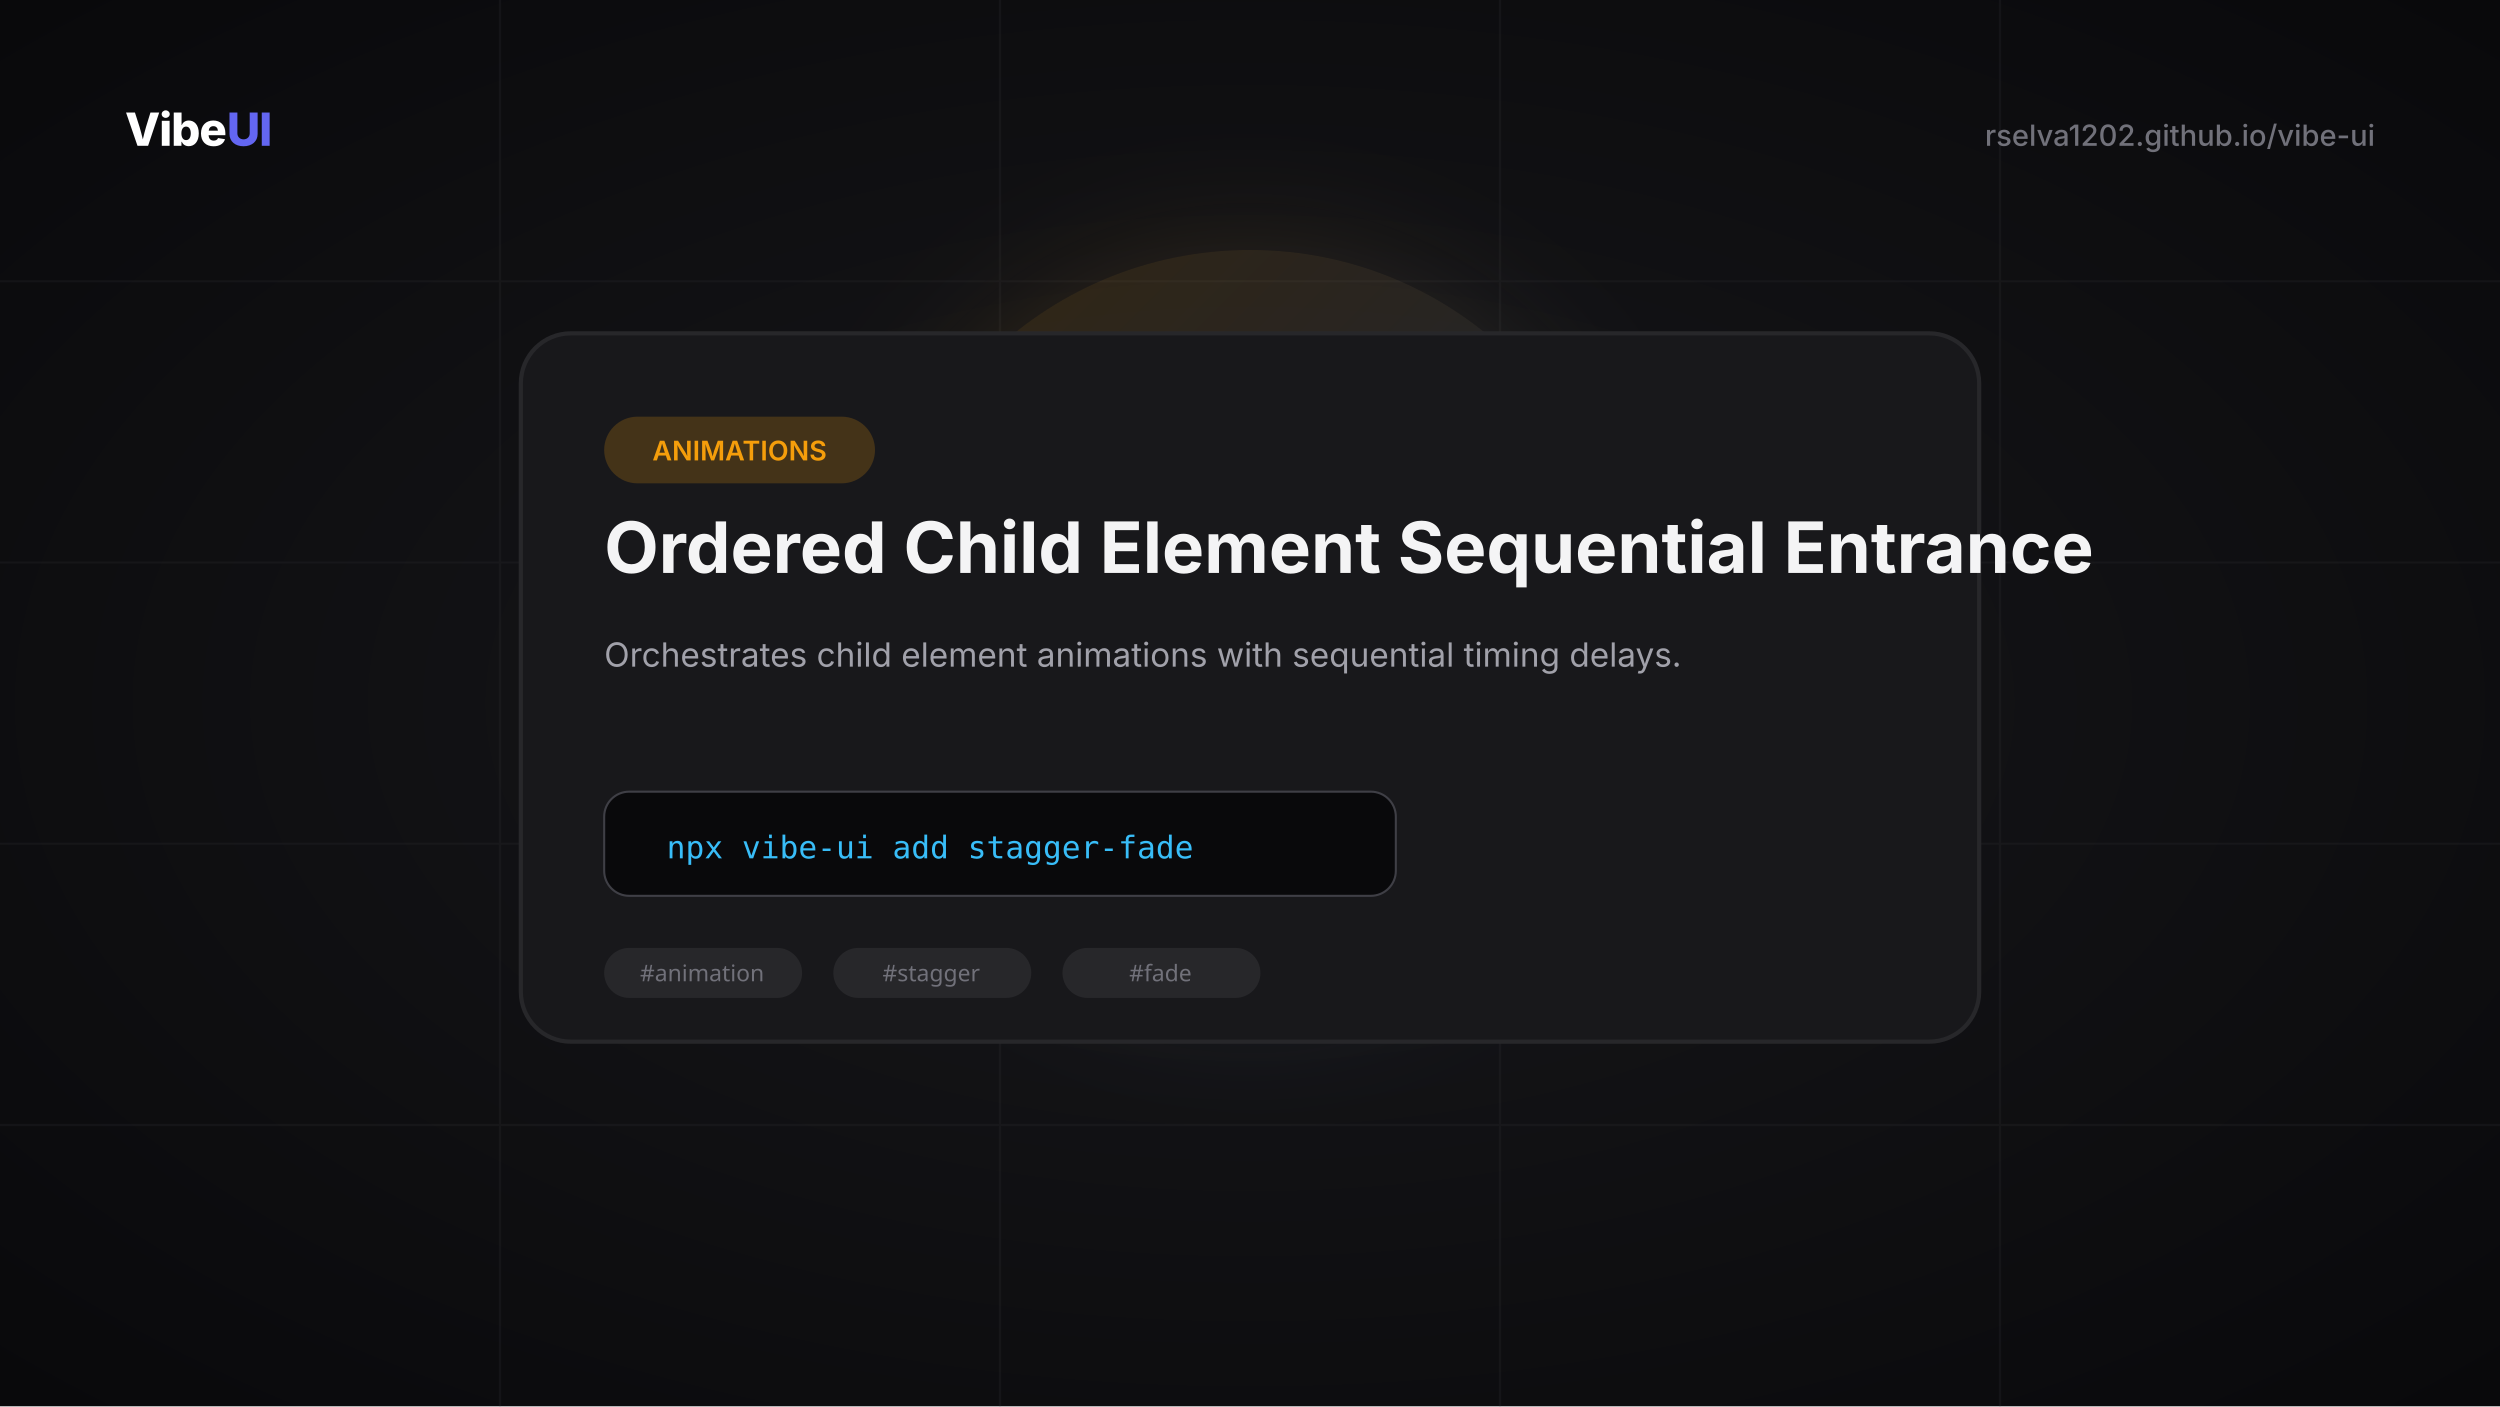
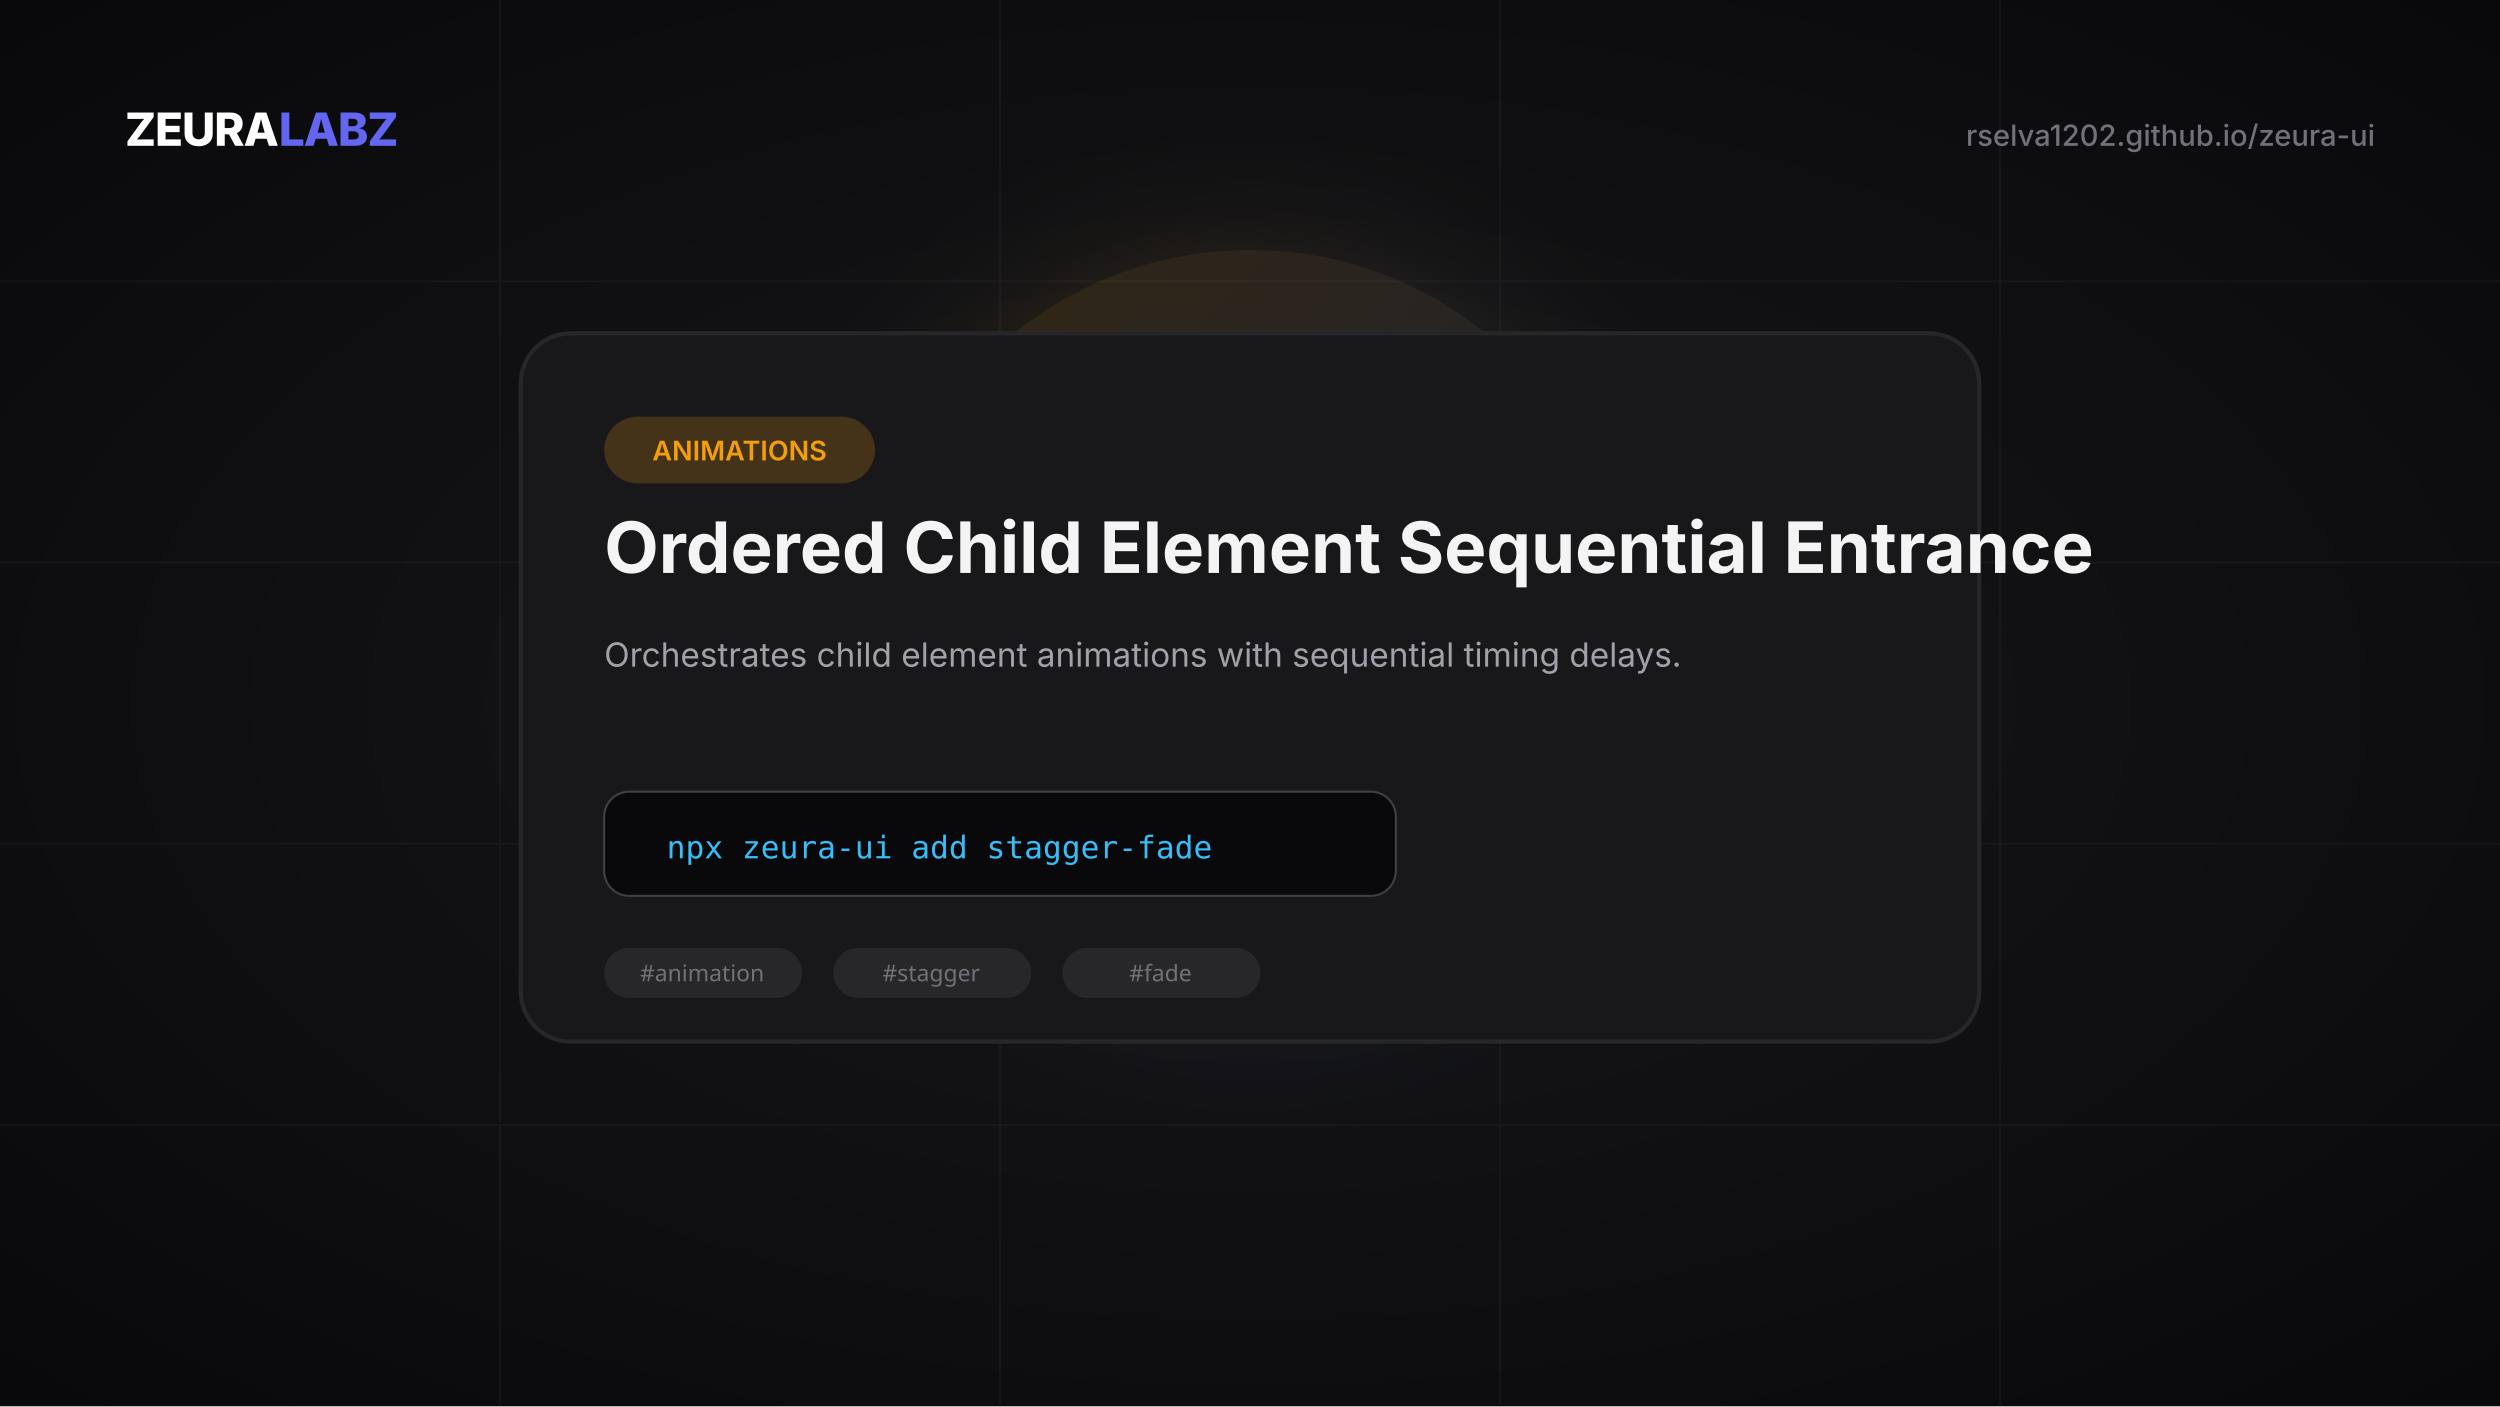
<svg xmlns="http://www.w3.org/2000/svg" viewBox="0 0 1200 675" width="1200" height="675">
  <defs>
    <radialGradient id="bgGrad" cx="50%" cy="50%" r="70%">
      <stop offset="0%" stop-color="#18181b" />
      <stop offset="100%" stop-color="#09090b" />
    </radialGradient>
    <linearGradient id="brandGrad" x1="0%" y1="0%" x2="100%" y2="100%">
      <stop offset="0%" stop-color="#f59e0b" />
      <stop offset="100%" stop-color="#3b82f6" />
    </linearGradient>
    <filter id="glow" x="-20%" y="-20%" width="140%" height="140%">
      <feGaussianBlur stdDeviation="30" result="blur" />
      <feComposite in="SourceGraphic" in2="blur" operator="over" />
    </filter>
  </defs>
  <rect width="1200" height="675" fill="url(#bgGrad)" />
  <g stroke="#27272a" stroke-width="1" opacity="0.3">
    <line x1="0" y1="135" x2="1200" y2="135" />
    <line x1="0" y1="270" x2="1200" y2="270" />
    <line x1="0" y1="405" x2="1200" y2="405" />
    <line x1="0" y1="540" x2="1200" y2="540" />
    <line x1="240" y1="0" x2="240" y2="675" />
    <line x1="480" y1="0" x2="480" y2="675" />
    <line x1="720" y1="0" x2="720" y2="675" />
    <line x1="960" y1="0" x2="960" y2="675" />
  </g>
  <circle cx="600" cy="300" r="180" fill="url(#brandGrad)" opacity="0.15" filter="url(#glow)" />
  <rect x="250" y="160" width="700" height="340" rx="24" fill="#18181b" stroke="#27272a" stroke-width="2" />
  <rect x="290" y="200" width="130" height="32" rx="16" fill="#f59e0b" opacity="0.2" />
  <text x="355" y="221" font-family="system-ui, -apple-system, sans-serif" font-size="13" font-weight="600" fill="#f59e0b" text-anchor="middle">
    ANIMATIONS
  </text>
  <text x="290" y="275" font-family="system-ui, -apple-system, sans-serif" font-size="34" font-weight="700" fill="#f4f4f5">
    Ordered Child Element Sequential Entrance
  </text>
  <text x="290" y="320" font-family="system-ui, -apple-system, sans-serif" font-size="16" fill="#a1a1aa">
    Orchestrates child element animations with sequential timing delays.
  </text>
  <rect x="290" y="380" width="380" height="50" rx="12" fill="#09090b" stroke="#3f3f46" stroke-width="1" />
  <text x="320" y="412" font-family="monospace, Consolas, sans-serif" font-size="15" fill="#38bdf8">
-     npx vibe-ui add stagger-fade
+     npx zeura-ui add stagger-fade
  </text>
  <g transform="translate(290, 455)">
    <rect x="0" y="0" width="95" height="24" rx="12" fill="#27272a" />
    <text x="47" y="16" font-family="system-ui, sans-serif" font-size="11" fill="#71717a" text-anchor="middle">#animation</text>
    <rect x="110" y="0" width="95" height="24" rx="12" fill="#27272a" />
    <text x="157" y="16" font-family="system-ui, sans-serif" font-size="11" fill="#71717a" text-anchor="middle">#stagger</text>
    <rect x="220" y="0" width="95" height="24" rx="12" fill="#27272a" />
    <text x="267" y="16" font-family="system-ui, sans-serif" font-size="11" fill="#71717a" text-anchor="middle">#fade</text>
  </g>
  <text x="60" y="70" font-family="system-ui, -apple-system, sans-serif" font-size="22" font-weight="800" fill="#ffffff" letter-spacing="-0.5">
-     Vibe<tspan fill="#6366f1">UI</tspan>
+     ZEURA<tspan fill="#6366f1">LABZ</tspan>
  </text>
  <text x="1140" y="70" font-family="system-ui, -apple-system, sans-serif" font-size="14" font-weight="500" fill="#71717a" text-anchor="end">
-     rselva1202.github.io/vibe-ui
+     rselva1202.github.io/zeura-ui
  </text>
</svg>
